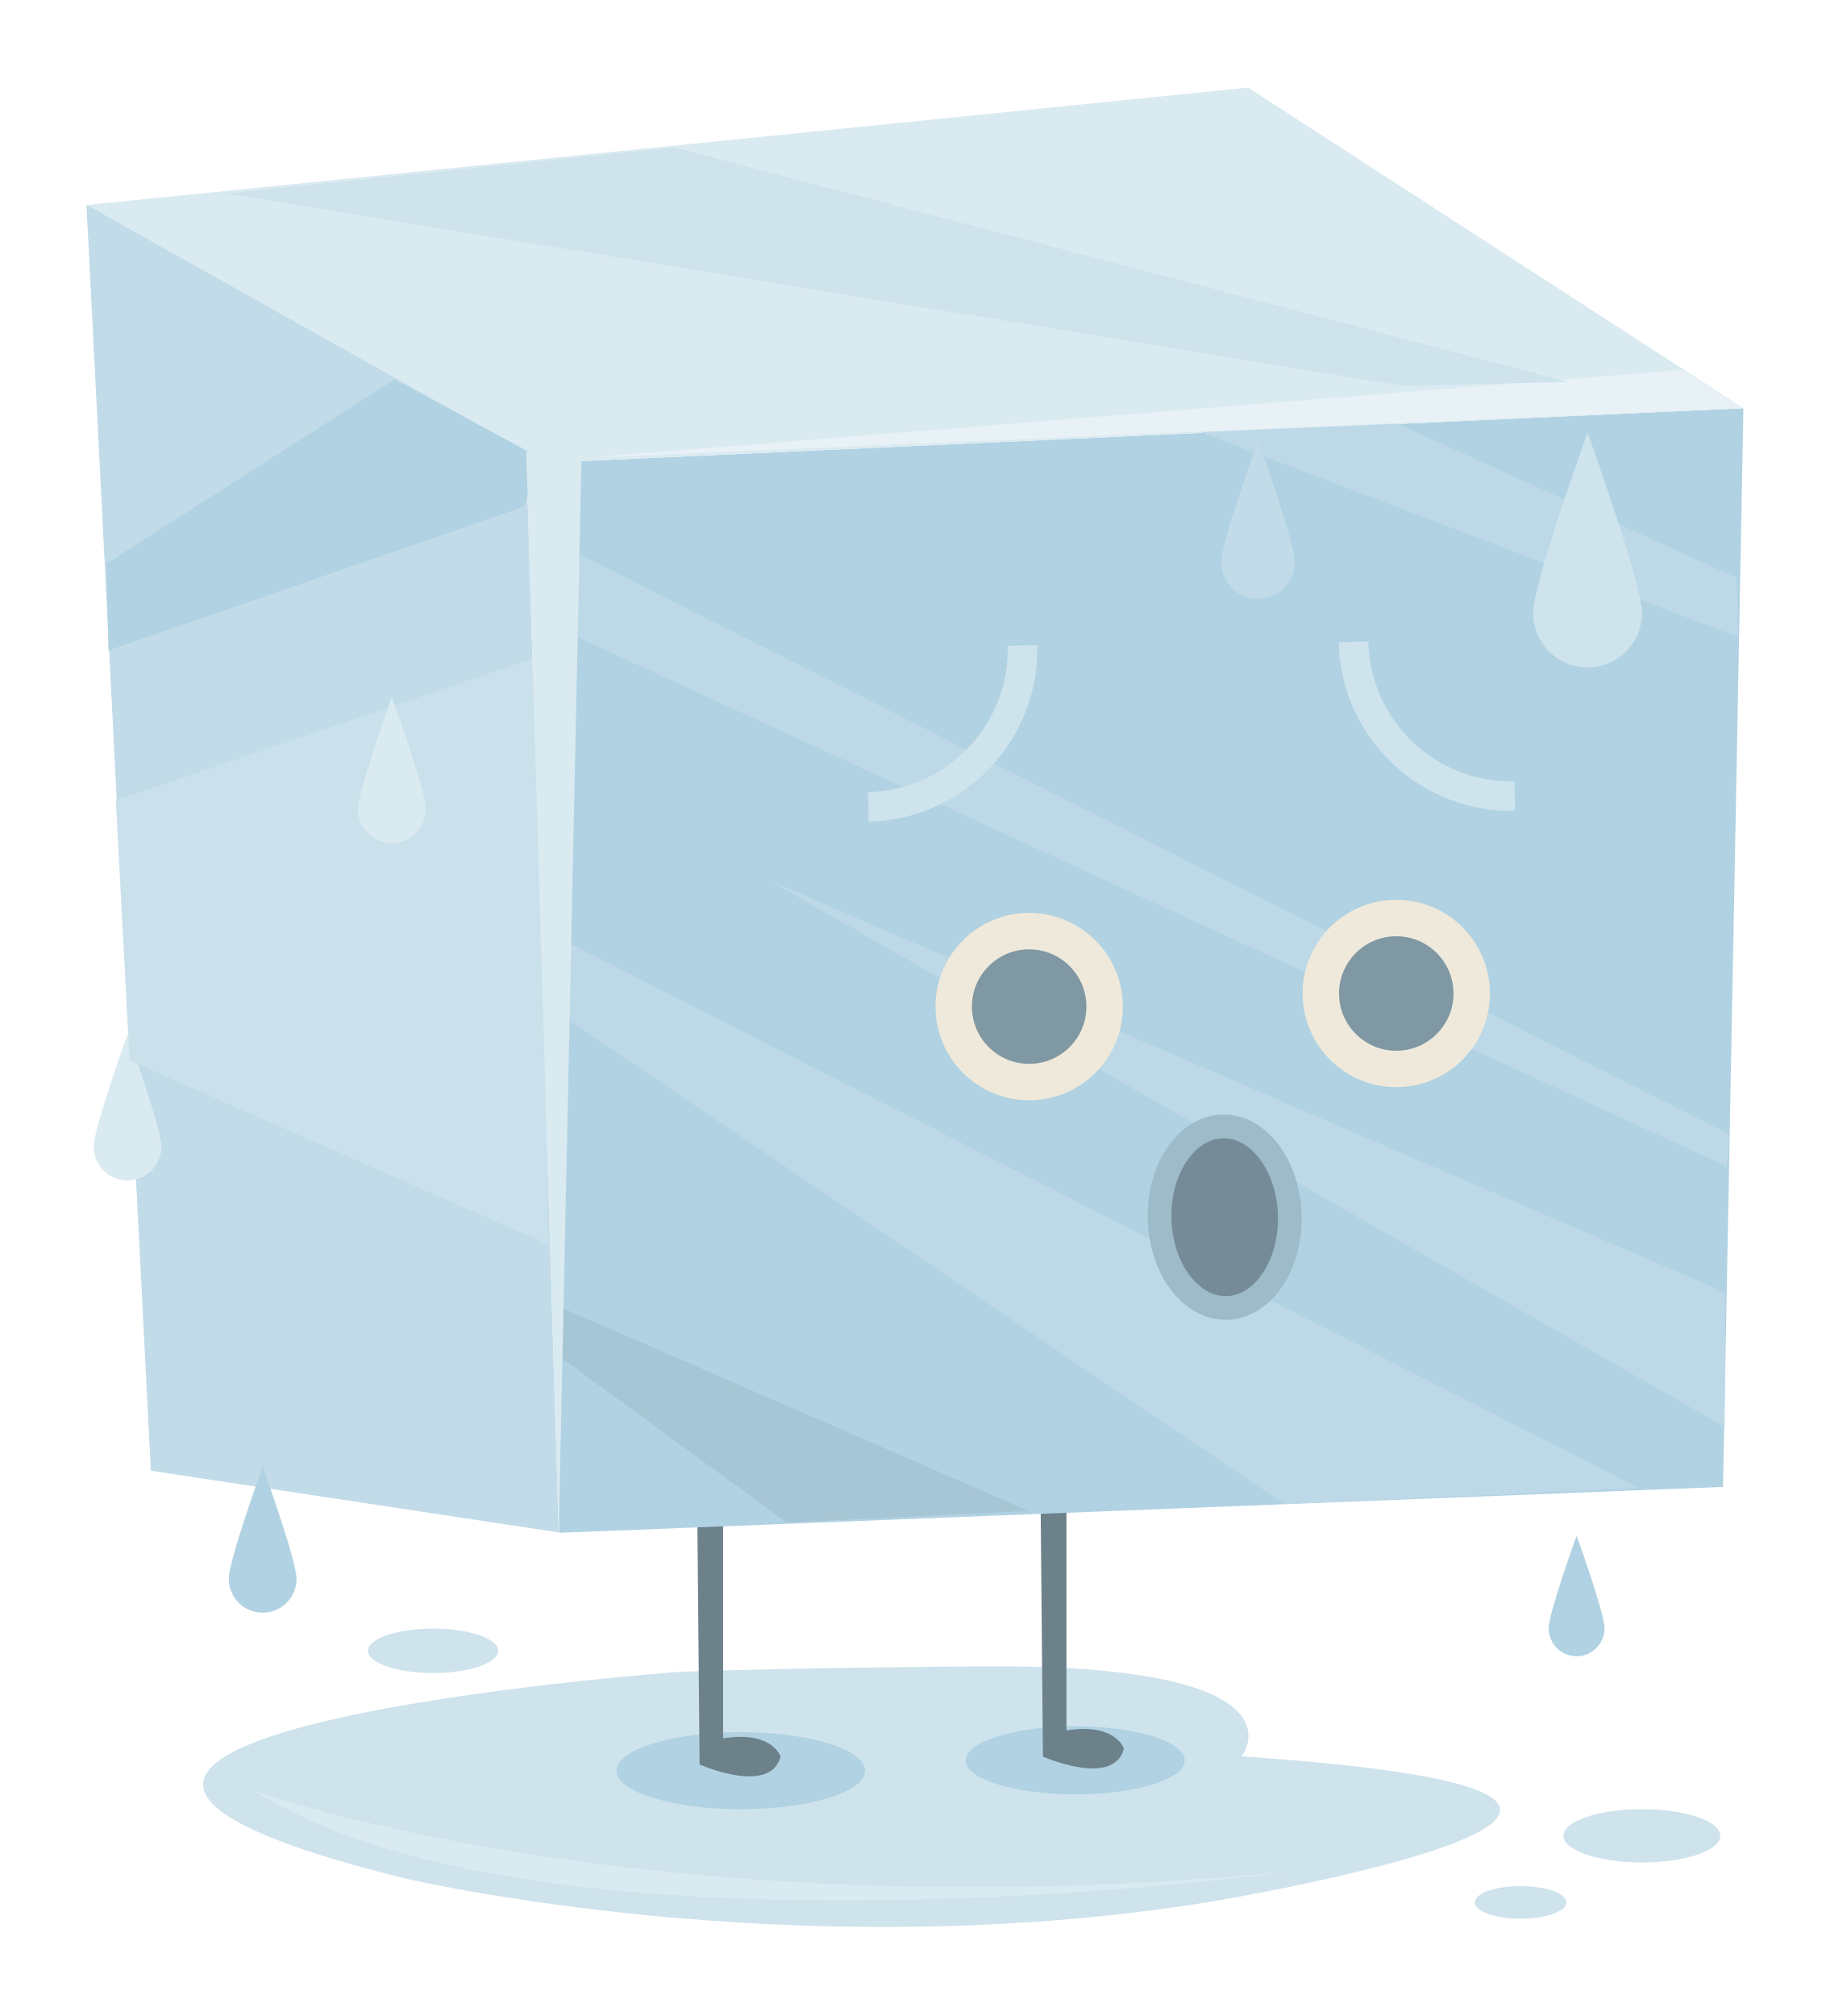
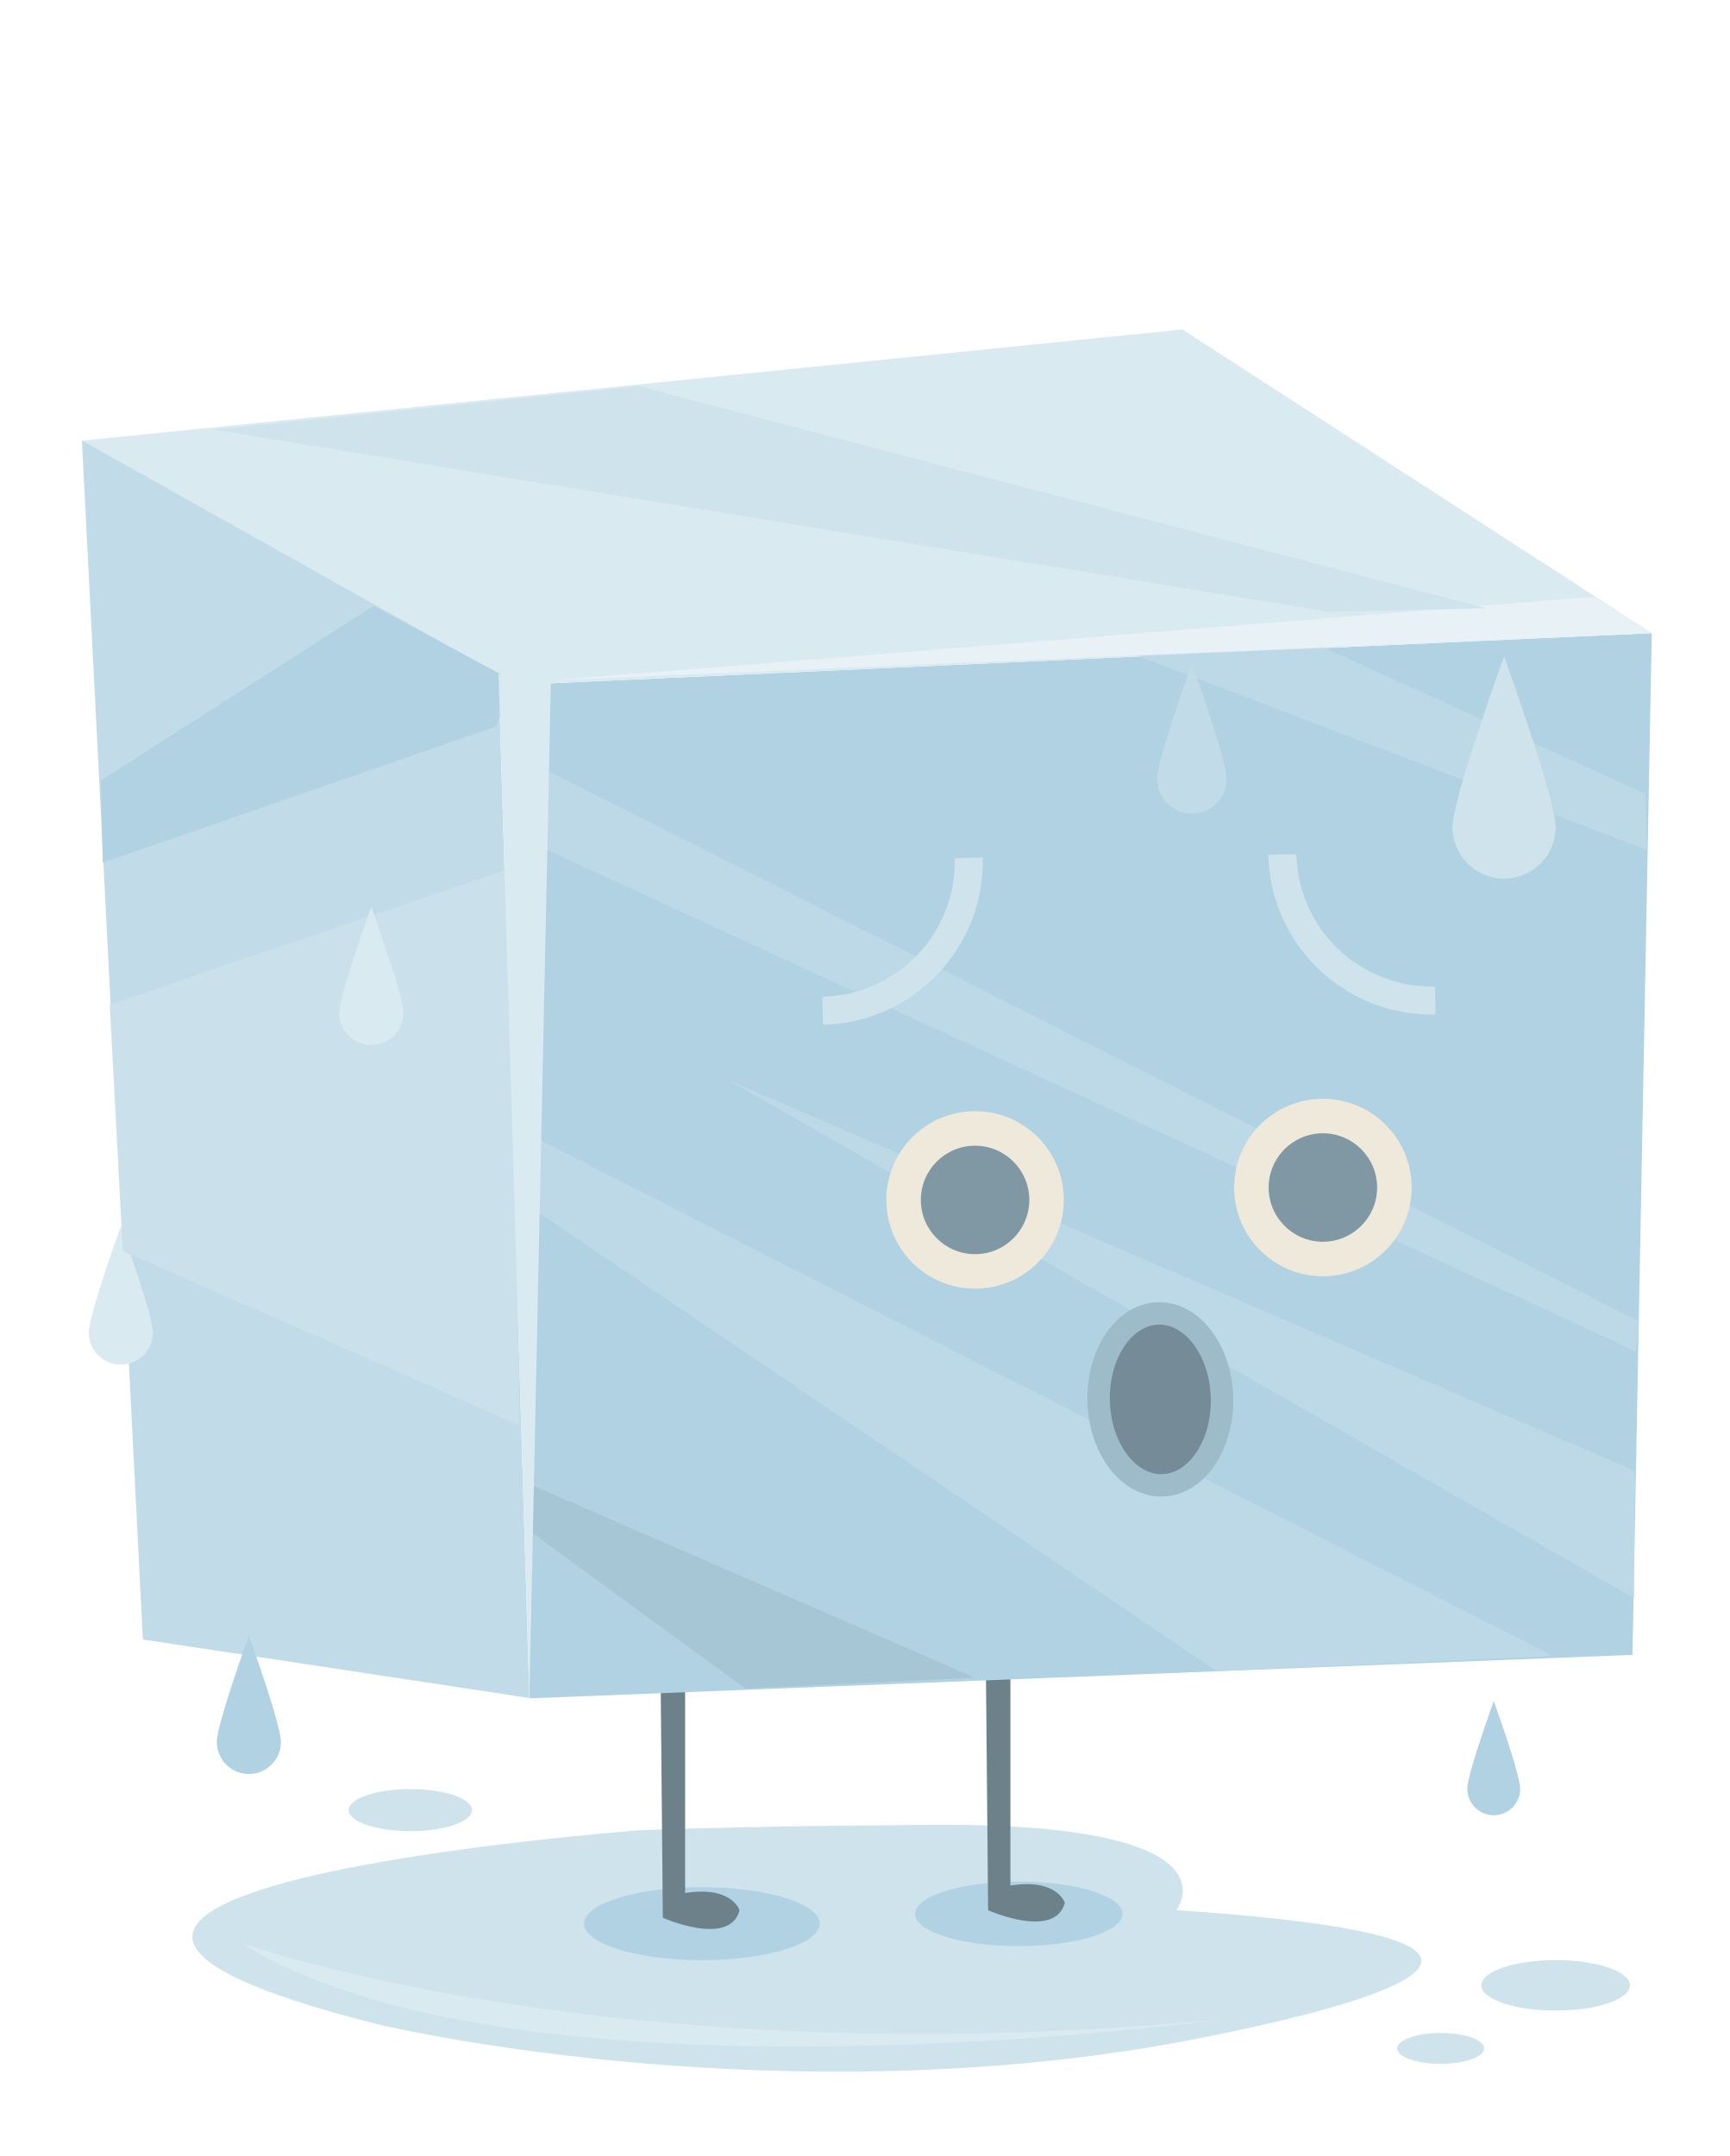
- <svg xmlns="http://www.w3.org/2000/svg" version="1.1" id="Layer_1" x="0px" y="0px" width="562.195px" height="620.732px" viewBox="0 0 562.195 620.732" enable-background="new 0 0 562.195 620.732" xml:space="preserve">
+ <svg xmlns="http://www.w3.org/2000/svg" version="1.1" id="Layer_1" x="0px" y="0px" width="562.195px" height="700.866px" viewBox="0 -80.134 562.195 700.866" enable-background="new 0 -80.134 562.195 700.866" xml:space="preserve">
  <g>
-     <path fill="#CEE3EC" d="M209.048,514.764c0,0-261.889,19.379-85.351,63.361c0,0,119.785,28.627,250.015,7.286   c0,0,192.774-32.17,8.689-44.61c0,0,21.991-27.826-76.425-27.734C305.977,513.067,250.95,513.276,209.048,514.764z" />
+     <path fill="#CEE3EC" d="M209.048,514.764c0,0-261.889,19.379-85.351,63.361c0,0,119.785,28.627,250.015,7.286   c0,0,192.774-32.17,8.689-44.61c0,0,21.99-27.826-76.425-27.733C305.977,513.067,250.95,513.276,209.048,514.764z" />
    <ellipse fill="#B0D2E2" cx="228.175" cy="545.204" rx="38.278" ry="11.85" />
    <ellipse fill="#B0D2E2" cx="331.162" cy="542.014" rx="33.721" ry="10.481" />
-     <path fill="#6D818B" d="M214.663,455.59l0.803,87.694c0,0,21.723,9.654,24.94-2.414c0,0-2.413-8.045-17.698-5.631V455.59H214.663z" />
-     <path fill="#6D818B" d="M320.404,453.158l0.805,87.693c0,0,21.723,9.656,24.94-2.412c0,0-2.413-8.045-17.698-5.631v-79.65H320.404z   " />
+     <path fill="#6D818B" d="M214.663,455.59l0.803,87.694c0,0,21.723,9.653,24.94-2.414c0,0-2.413-8.045-17.698-5.631V455.59H214.663z" />
+     <path fill="#6D818B" d="M320.404,453.158l0.805,87.692c0,0,21.723,9.656,24.94-2.411c0,0-2.413-8.045-17.698-5.632v-79.649H320.404   L320.404,453.158z" />
    <polygon fill="#B0D2E2" points="167.016,142.544 172.197,471.952 530.67,457.822 536.943,125.698  " />
    <polygon fill="#DAEAF1" points="536.943,125.698 384.398,26.973 26.476,63.138 165.801,142.572  " />
    <polygon fill="#C2DBE8" points="172.091,471.846 46.455,452.83 26.631,63.085 162.073,139.01  " />
-     <path fill="#B0D2E2" d="M494.178,501.354c0,4.752-3.852,8.604-8.604,8.604c-4.75,0-8.604-3.853-8.604-8.604   c0-4.75,8.604-28.499,8.604-28.499S494.178,496.604,494.178,501.354z" />
+     <path fill="#B0D2E2" d="M494.178,501.354c0,4.753-3.852,8.604-8.604,8.604c-4.75,0-8.604-3.853-8.604-8.604   c0-4.75,8.604-28.498,8.604-28.498S494.178,496.604,494.178,501.354z" />
    <path fill="#B0D2E2" d="M91.325,486.125c0,5.76-4.668,10.428-10.426,10.428c-5.759,0-10.427-4.668-10.427-10.428   c0-5.757,10.427-34.536,10.427-34.536S91.325,480.368,91.325,486.125z" />
    <g>
-       <path fill="#CEE3EC" d="M412.295,197.731h0.002l9.112-0.208c0.278,12.176,5.45,23.045,13.608,30.848l0,0    c8.166,7.794,19.261,12.465,31.437,12.19l0,0l0.208,9.111C437.304,250.338,412.969,227.088,412.295,197.731L412.295,197.731z" />
+       <path fill="#CEE3EC" d="M412.295,197.731h0.002l9.112-0.208c0.278,12.176,5.45,23.045,13.607,30.848l0,0    c8.166,7.794,19.262,12.465,31.438,12.19l0,0l0.208,9.111C437.304,250.338,412.969,227.088,412.295,197.731L412.295,197.731z" />
    </g>
-     <path fill="#DAEAF1" d="M49.703,353.058c0,5.758-4.668,10.425-10.426,10.425c-5.759,0-10.427-4.667-10.427-10.425   c0-5.759,10.427-34.539,10.427-34.539S49.703,347.299,49.703,353.058z" />
+     <path fill="#DAEAF1" d="M49.703,353.058c0,5.758-4.668,10.426-10.426,10.426c-5.759,0-10.427-4.668-10.427-10.426   c0-5.759,10.427-34.539,10.427-34.539S49.703,347.299,49.703,353.058z" />
    <polygon fill="#BDD9E8" points="165.922,307.886 395.555,463.105 504.842,458.183 166.639,285.989  " />
    <polygon fill="#BDD9E8" points="164.451,190.009 531.758,359.11 532.752,349.363 163.842,163.281  " />
    <polygon fill="#BDD9E8" points="531.43,398.015 236.8,271.019 531.156,439.35  " />
    <polygon fill="#BDD9E8" points="369.798,133.06 535.337,196.143 534.922,177.918 430.517,130.46  " />
    <circle fill="#EFE9DB" cx="316.968" cy="309.934" r="28.849" />
    <circle fill="#7F98A3" cx="316.968" cy="309.936" r="17.629" />
    <circle fill="#EFE9DB" cx="430.034" cy="305.899" r="28.849" />
    <circle fill="#7F98A3" cx="430.034" cy="305.9" r="17.628" />
    <g>
-       <ellipse transform="matrix(0.9997 -0.0228 0.0228 0.9997 -8.4441 8.6945)" fill="#758C98" cx="377.186" cy="374.773" rx="20.052" ry="27.951" />
-       <path fill="#9DBBC9" d="M360.547,397.047c-4.261-5.68-6.854-13.313-7.052-21.735l0,0c-0.185-8.422,2.056-16.164,6.055-22.033l0,0    c3.966-5.838,9.941-9.935,16.916-10.095l0,0c6.974-0.157,13.13,3.662,17.356,9.313l0,0c4.263,5.68,6.854,13.312,7.055,21.733l0,0    c0.184,8.424-2.057,16.167-6.057,22.033l0,0c-3.965,5.84-9.941,9.936-16.914,10.097l0,0    C370.932,406.518,364.775,402.698,360.547,397.047L360.547,397.047z M365.569,357.393c-3.024,4.411-4.953,10.743-4.786,17.753l0,0    c0.152,7.011,2.367,13.248,5.59,17.517l0,0c3.259,4.294,7.27,6.504,11.367,6.408l0,0c4.096-0.091,8.001-2.479,11.06-6.919l0,0    c3.026-4.412,4.954-10.743,4.786-17.754l0,0c-0.152-7.01-2.365-13.247-5.59-17.517l0,0c-3.258-4.296-7.268-6.504-11.364-6.408l0,0    c-0.002,0-0.004,0-0.007,0l0,0C372.53,350.567,368.627,352.956,365.569,357.393L365.569,357.393z" />
+       <ellipse transform="matrix(-0.0228 -0.9997 0.9997 -0.0228 11.1142 760.3744)" fill="#758C98" cx="377.173" cy="374.755" rx="27.95" ry="20.052" />
+       <path fill="#9DBBC9" d="M360.547,397.047c-4.261-5.68-6.854-13.313-7.052-21.735l0,0c-0.186-8.422,2.056-16.164,6.055-22.032l0,0    c3.966-5.839,9.941-9.936,16.916-10.095l0,0c6.975-0.158,13.13,3.662,17.356,9.312l0,0c4.263,5.68,6.854,13.312,7.055,21.732l0,0    c0.184,8.425-2.057,16.168-6.057,22.033l0,0c-3.965,5.84-9.941,9.937-16.914,10.098l0,0    C370.932,406.518,364.775,402.698,360.547,397.047L360.547,397.047z M365.569,357.394c-3.024,4.41-4.953,10.742-4.786,17.752l0,0    c0.151,7.012,2.367,13.248,5.59,17.518l0,0c3.259,4.294,7.27,6.504,11.367,6.408l0,0c4.096-0.091,8.001-2.479,11.06-6.92l0,0    c3.026-4.411,4.954-10.742,4.786-17.754l0,0c-0.152-7.01-2.365-13.246-5.59-17.517l0,0c-3.258-4.296-7.268-6.504-11.364-6.407l0,0    c-0.002,0-0.004,0-0.007,0l0,0C372.53,350.567,368.627,352.956,365.569,357.394L365.569,357.394z" />
    </g>
    <polygon fill="#E7F1F6" points="179.137,141.052 536.943,125.698 518.268,113.874  " />
    <polygon fill="#CAE1EC" points="165.943,202.131 35.672,246.429 39.93,326.56 168.854,383.183  " />
    <polygon fill="#B0D2E2" points="161.246,156.047 33.405,200.29 32.796,173.562 121.454,116.84 166.988,141.329  " />
    <g>
-       <path fill="#CEE3EC" d="M267.334,243.89c12.176-0.279,23.045-5.45,30.848-13.608l0,0c7.795-8.167,12.465-19.261,12.188-31.437l0,0    h0.002l9.11-0.208c0.666,29.358-22.584,53.692-51.941,54.365l0,0L267.334,243.89L267.334,243.89z" />
+       <path fill="#CEE3EC" d="M267.334,243.89c12.176-0.279,23.045-5.45,30.848-13.608l0,0c7.795-8.167,12.466-19.261,12.188-31.438l0,0    h0.002l9.11-0.208c0.666,29.358-22.584,53.692-51.941,54.365l0,0L267.334,243.89L267.334,243.89z" />
    </g>
    <polygon fill="#CEE3EC" points="483.006,117.591 207.833,45.451 69.567,59.543 431.974,118.753  " />
    <polygon fill="#A7C6D5" points="316.951,465.248 171.474,402.014 170.895,416.614 242.279,468.772  " />
    <polygon fill="#DAEAF1" points="179.11,139.837 172.091,471.846 162.073,139.01  " />
-     <path fill="#CEE3EC" d="M529.844,565.256c0,4.529-10.812,8.201-24.15,8.201c-13.34,0-24.152-3.672-24.152-8.201   c0-4.532,10.812-8.203,24.152-8.203C519.031,557.053,529.844,560.724,529.844,565.256z" />
+     <path fill="#CEE3EC" d="M529.844,565.256c0,4.529-10.812,8.201-24.149,8.201c-13.341,0-24.152-3.672-24.152-8.201   c0-4.532,10.812-8.203,24.152-8.203C519.031,557.053,529.844,560.724,529.844,565.256z" />
    <ellipse fill="#CEE3EC" cx="468.326" cy="585.761" rx="14.127" ry="5.013" />
    <ellipse fill="#CEE3EC" cx="133.39" cy="508.292" rx="20.051" ry="6.836" />
    <path fill="#DAEAF1" d="M78.708,551.583c0,0,122.125,43.747,318.986,24.608C397.693,576.192,168.023,608.091,78.708,551.583z" />
    <path fill="#DAEAF1" d="M131.127,249.16c0,5.759-4.668,10.427-10.426,10.427c-5.759,0-10.427-4.668-10.427-10.427   c0-5.758,10.427-34.538,10.427-34.538S131.127,243.402,131.127,249.16z" />
-     <path fill="#CEE3EC" d="M505.708,188.744c0,9.259-7.507,16.766-16.767,16.766s-16.768-7.507-16.768-16.766   c0-9.26,16.768-55.54,16.768-55.54S505.708,179.484,505.708,188.744z" />
-     <path fill="#C2DBE8" d="M398.758,173.071c0,6.24-5.061,11.298-11.299,11.298c-6.24,0-11.3-5.058-11.3-11.298   s11.3-37.427,11.3-37.427S398.758,166.831,398.758,173.071z" />
+     <path fill="#CEE3EC" d="M505.708,188.744c0,9.259-7.507,16.766-16.767,16.766c-9.261,0-16.769-7.507-16.769-16.766   c0-9.26,16.769-55.54,16.769-55.54S505.708,179.484,505.708,188.744z" />
+     <path fill="#C2DBE8" d="M398.758,173.071c0,6.24-5.061,11.298-11.299,11.298c-6.24,0-11.3-5.058-11.3-11.298   c0-6.24,11.3-37.427,11.3-37.427S398.758,166.831,398.758,173.071z" />
  </g>
</svg>
